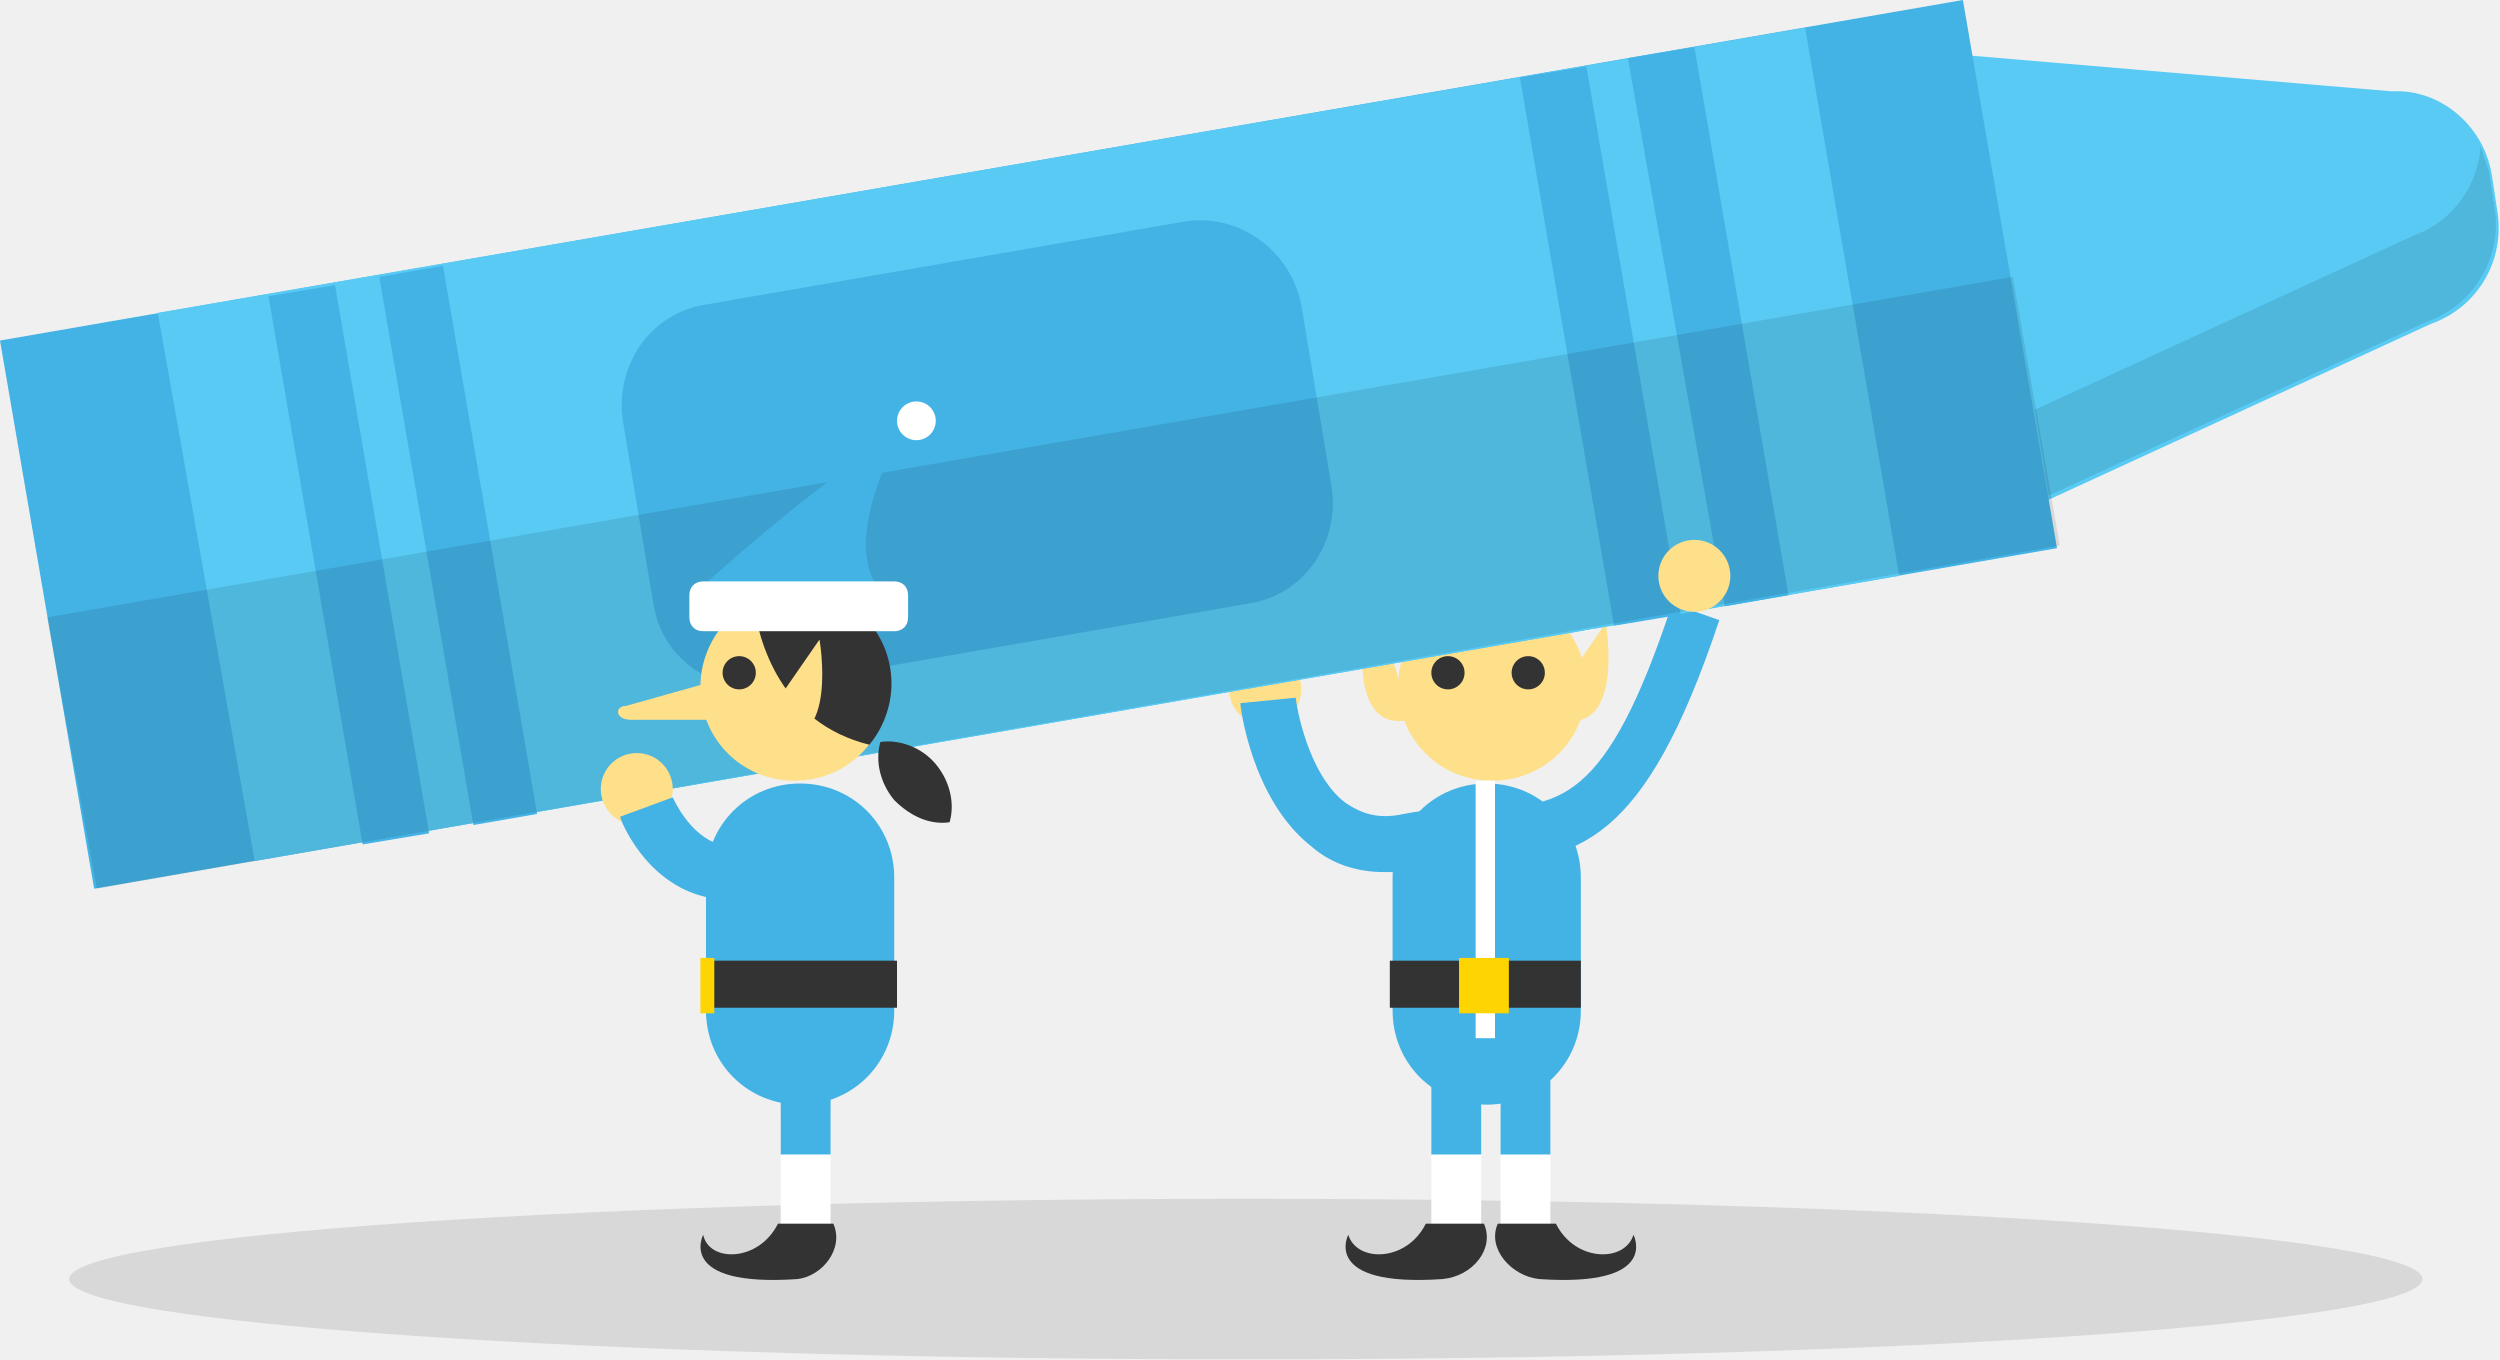
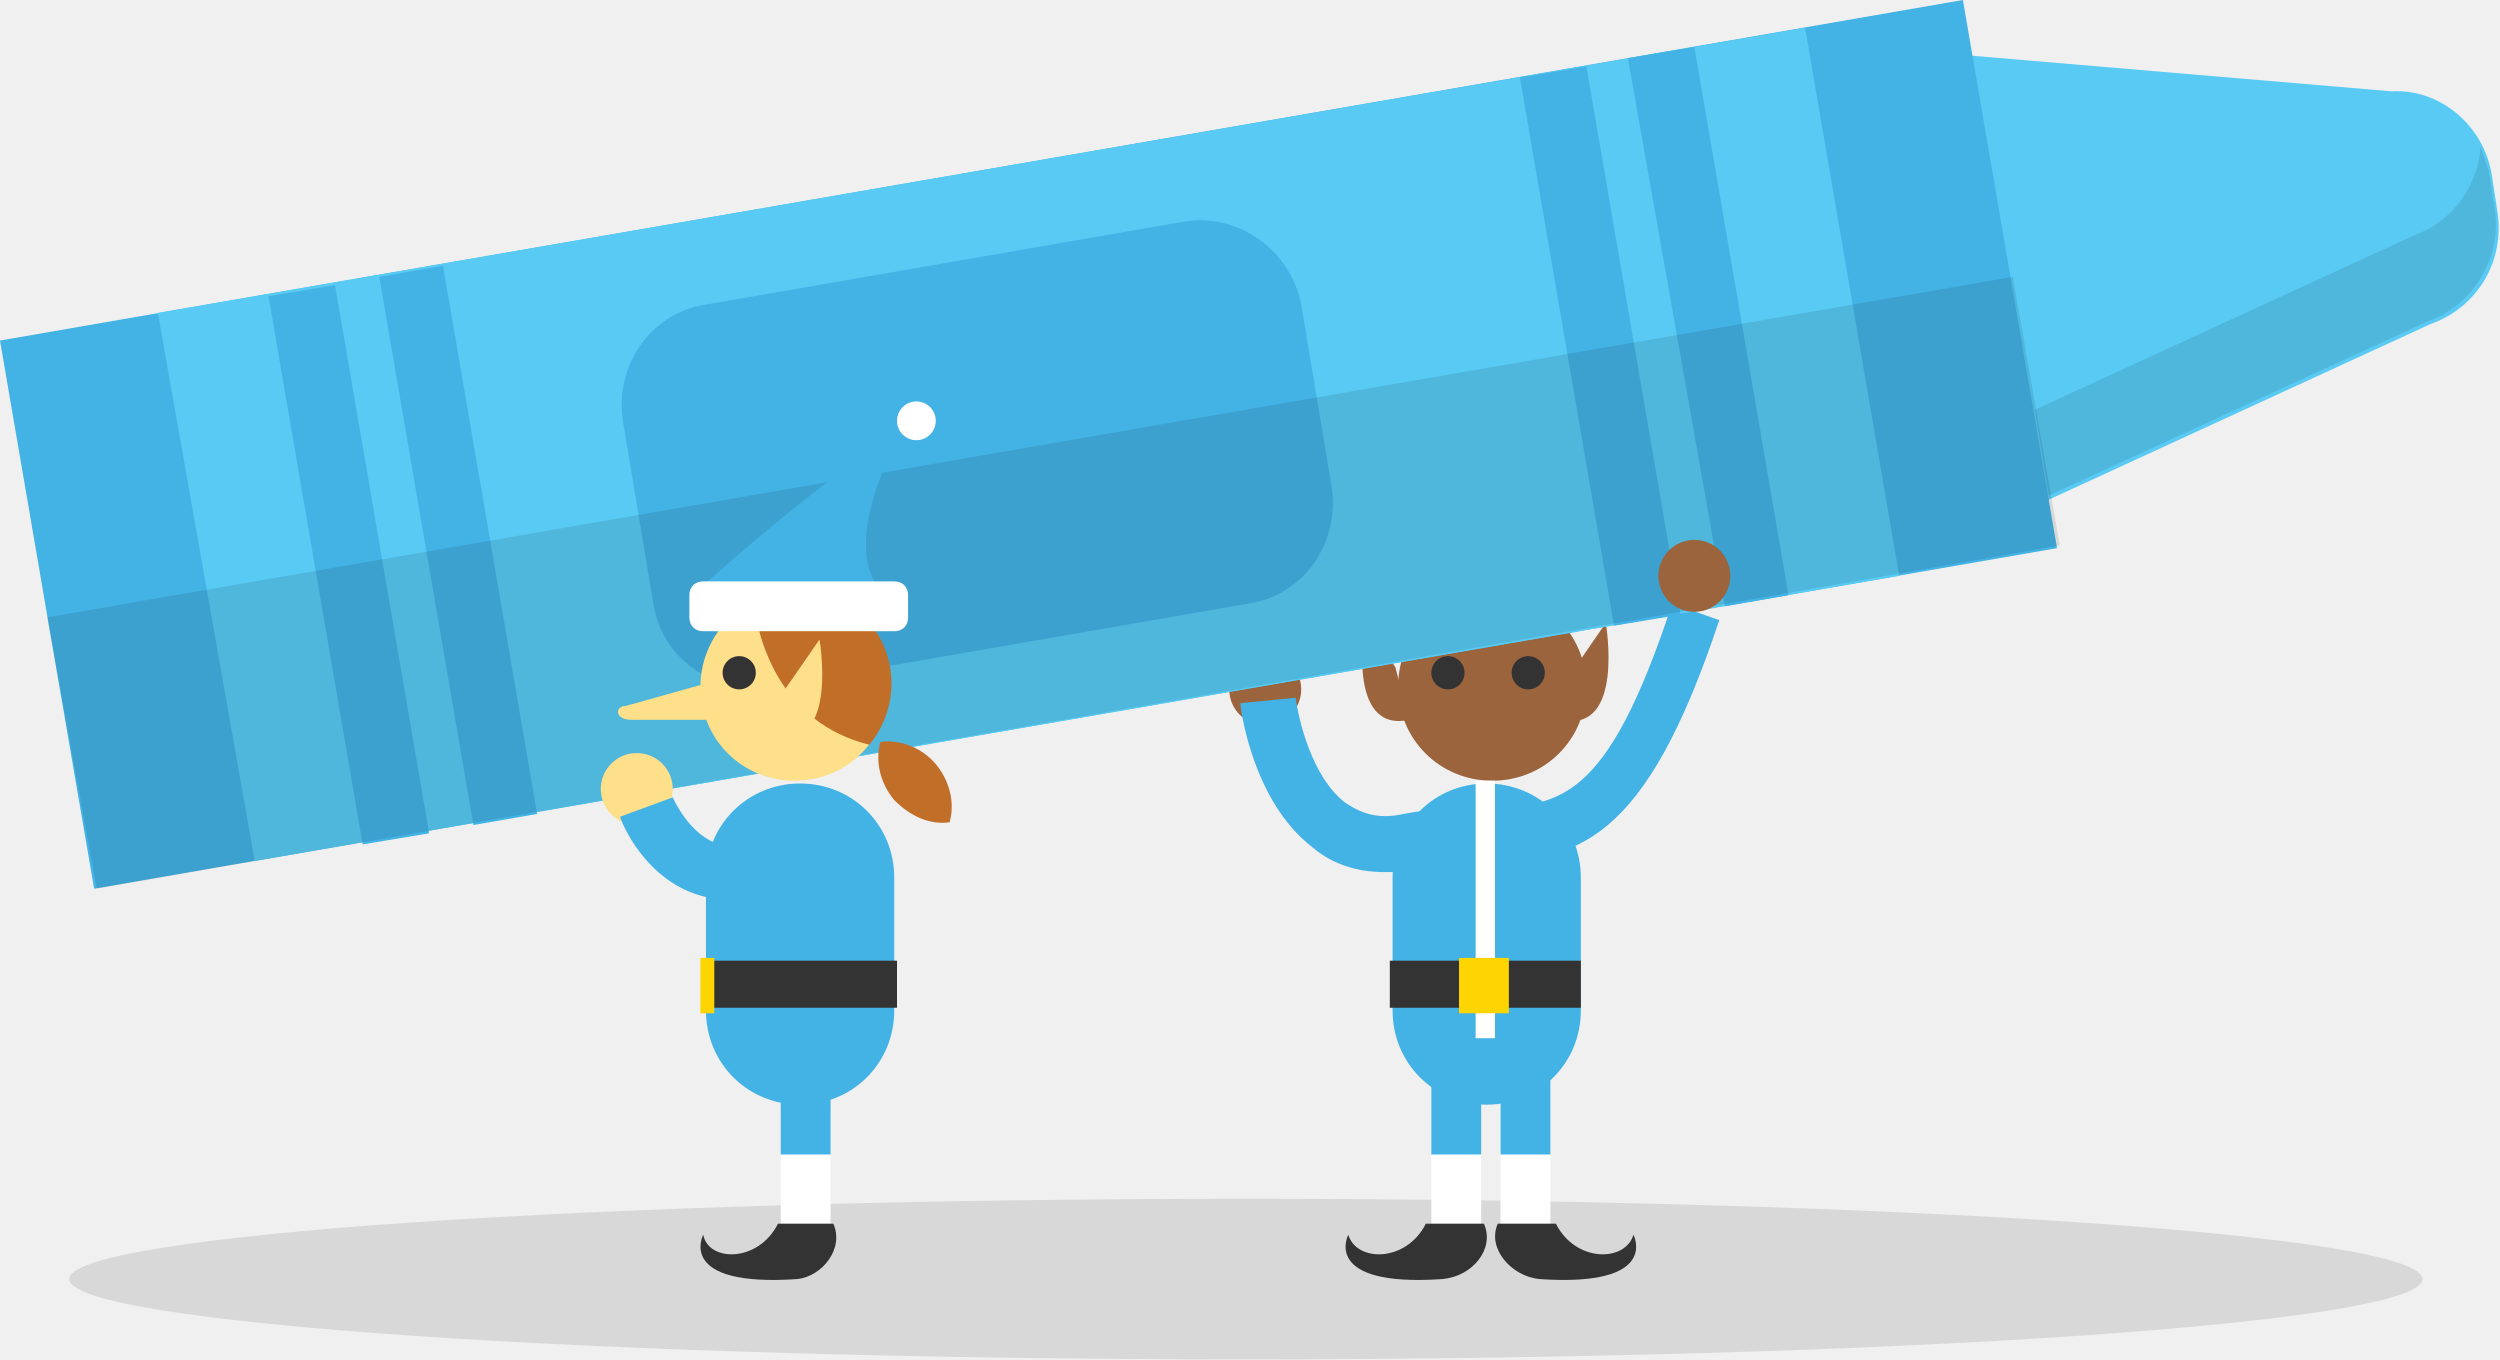
- <svg xmlns="http://www.w3.org/2000/svg" id="Layer_1" viewBox="-260 372.9 90.3 49.1">
-   <style>.st0{opacity:.1;fill:#010101;enable-background:new}.st1{fill:#fff}.st2{fill:#fedf8a}.st3{fill:#22b0e6}.st4{fill:#333}.st5{fill:#43b2e5}.st6{fill:#fed401}.st7{fill:#58caf4}</style>
-   <ellipse class="st0" cx="-215" cy="419.1" rx="42.5" ry="2.9" />
-   <path class="st1" d="M-208.3 411.5v5.9h1.8v-5.9m2.5 0v5.9h-1.8v-5.9" />
-   <circle class="st2" cx="-214.3" cy="397.8" r="1.3" />
-   <path class="st3" d="M-209 394.5s2.8-5.9 5.4-7.1c0 0-1.4 5.5.1 7.3l-5.5-.2z" />
-   <path class="st2" d="M-202.7 397.7c0 1.9-1.5 3.4-3.4 3.4s-3.4-1.5-3.4-3.4 1.5-3.4 3.4-3.4c1.8-.1 3.4 1.5 3.4 3.4z" />
-   <path class="st1" d="M-202.2 395.2c0 .3-.2.5-.5.5h-6.9c-.3 0-.5-.2-.5-.5v-.8c0-.3.2-.5.5-.5h6.9c.3 0 .5.2.5.5v.8z" />
-   <circle class="st4" cx="-207.7" cy="397.2" r=".6" />
-   <circle class="st4" cx="-204.8" cy="397.2" r=".6" />
-   <path class="st5" d="M-210 404.4c-1 0-1.9-.3-2.6-.9-2.2-1.7-2.6-5.1-2.6-5.2l2-.2c.1.8.6 2.9 1.8 3.8.6.4 1.2.6 2.1.4 1-.2 1.9-.2 2.8-.2 2.8-.1 4.5-.1 6.9-7.4l1.7.6c-2.7 8.1-5.1 8.7-8.8 8.8-.8 0-1.6 0-2.4.2-.3.1-.6.1-.9.1z" />
-   <path class="st5" d="M-202.9 409.4c0 1.9-1.5 3.4-3.4 3.4s-3.4-1.5-3.4-3.4v-4.8c0-1.9 1.5-3.4 3.4-3.4s3.4 1.5 3.4 3.4v4.8z" />
-   <path class="st5" d="M-208.3 411.5v3.1h1.8v-3.1" />
-   <path class="st4" d="M-206.4 417.1h-2.1c-.7 1.4-2.5 1.4-2.8.4 0 0-1 1.9 3.4 1.6 1.1-.1 1.9-1.1 1.5-2z" />
-   <path class="st5" d="M-204 411.5v3.1h-1.8v-3.1" />
-   <path class="st4" d="M-205.9 417.1h2.1c.7 1.4 2.5 1.4 2.8.4 0 0 1 1.9-3.4 1.6-1-.1-1.9-1.1-1.5-2z" />
-   <path class="st1" d="M-206.7 401.1h.7v9.3h-.7v-9.3z" />
-   <path class="st4" d="M-209.8 407.6h6.9v1.7h-6.9v-1.7z" />
-   <path class="st6" d="M-207.3 407.5h1.8v2h-1.8v-2z" />
-   <circle class="st1" cx="-203.1" cy="386.8" r=".7" />
-   <path class="st2" d="M-209.6 397l-1.1-1.6s-.7 4 1.6 3.5l-.5-1.9zm6.5 0l1.1-1.6s.7 4-1.6 3.5l.5-1.9z" />
-   <path class="st7" d="M-170 379.2l.2 1.3c.3 1.8-.7 3.5-2.4 4.1l-15 6.9-2.9-16.7 16.5 1.4c1.7-.1 3.3 1.2 3.6 3z" />
-   <path class="st5" d="M-256.6 405l-3.4-19.8 70.9-12.3 3.4 19.8-70.9 12.3z" />
-   <path class="st7" d="M-250.8 404l-3.5-19.8 59.5-10.3 3.4 19.8-59.4 10.3z" />
-   <path class="st5" d="M-242.9 402.7l-3.4-19.8 2.3-.4 3.4 19.8-2.3.4zm-4 .7l-3.4-19.8 2.4-.4 3.4 19.8-2.4.4zm49.2-8.6l-3.5-19.8 2.4-.4 3.4 19.8-2.3.4zm-4 .7l-3.4-19.8 2.4-.4 3.4 19.8-2.4.4zm-11.3-11.6l1.1 6.6c.3 2-1 3.9-3 4.2l-17.3 3c-2 .3-3.9-1-4.2-3l-1.1-6.6c-.3-2 1-3.9 3-4.2l17.3-3c1.9-.3 3.8 1 4.2 3z" />
-   <path class="st0" d="M-256.5 405l-1.8-9.8 71-12.3 1.7 9.7-70.9 12.4z" />
-   <path class="st0" d="M-186.5 387.7l.5 3.1 13.7-6.3c1.7-.6 2.7-2.4 2.4-4.1l-.2-1.3-.3-.9c-.1 1.4-1 2.7-2.4 3.2l-13.7 6.3z" />
-   <circle class="st2" cx="-198.8" cy="393.7" r="1.3" />
-   <path class="st5" d="M-235.1 394.5s5-4.6 7.6-5.9c0 0-2.2 3.9-.7 5.6l-6.9.3z" />
-   <path class="st2" d="M-234.7 397.7c0 1.9 1.5 3.4 3.4 3.4s3.4-1.5 3.4-3.4-1.5-3.4-3.4-3.4c-1.8-.1-3.4 1.5-3.4 3.4z" />
-   <path class="st4" d="M-232.8 394.6c.5-.3 1-.4 1.6-.4 1.9 0 3.4 1.5 3.4 3.4 0 .8-.3 1.6-.8 2.2-3.2-.8-4-3.7-4.2-5.2zm5.1 7.2c-.5-.6-.7-1.4-.5-2.1.7-.1 1.5.2 2 .8s.7 1.4.5 2.1c-.7.1-1.4-.2-2-.8z" />
-   <path class="st2" d="M-232.2 398.6l1.8-2.6s.7 4-1.6 3.5l-.2-.9z" />
-   <path class="st1" d="M-235.1 395.2c0 .3.2.5.5.5h6.9c.3 0 .5-.2.5-.5v-.8c0-.3-.2-.5-.5-.5h-6.9c-.3 0-.5.2-.5.5v.8z" />
-   <circle class="st4" cx="-233.3" cy="397.2" r=".6" />
-   <path class="st5" d="M-234.5 409.4c0 1.9 1.5 3.4 3.4 3.4s3.4-1.5 3.4-3.4v-4.8c0-1.9-1.5-3.4-3.4-3.4s-3.4 1.5-3.4 3.4v4.8z" />
-   <path class="st1" d="M-231.8 413.1v4.3h1.8v-4.3" />
-   <path class="st5" d="M-230.4 410.8c-1.2 0-1.4.6-1.4 1.2v2.6h1.8v-2.9l-.4-.9z" />
-   <path class="st4" d="M-229.9 417.1h-2c-.7 1.4-2.5 1.4-2.7.4 0 0-1 1.9 3.4 1.6.9-.1 1.7-1.1 1.3-2zm-4.6-9.5h6.9v1.7h-6.9v-1.7z" />
-   <path class="st6" d="M-234.7 407.5h.5v2h-.5v-2z" />
-   <circle class="st1" cx="-226.9" cy="388.1" r=".7" />
-   <circle class="st2" cx="-237" cy="401.4" r="1.3" />
-   <path class="st2" d="M-234.2 397.5l-3.2.9c-.4 0-.4.5.2.5h3.9l-.9-1.4z" />
-   <path class="st5" d="M-233.6 405.4c-.3 0-.6 0-.9-.1-2.2-.5-3.1-2.8-3.1-2.9l1.9-.7s.6 1.4 1.7 1.7 2.4-.7 3.4-1.6l1.4 1.5c-1.6 1.4-3.1 2.1-4.4 2.1z" />
+ <svg xmlns="http://www.w3.org/2000/svg" id="Layer_1" width="90.3" height="49.1" viewBox="0 0 90.3 49.1">
+   <style>.st0{opacity:.1;fill:#010101;enable-background:new}.st1{fill:#fff}.st2{fill:#9b643d}.st3{fill:#22b0e6}.st4{fill:#333}.st5{fill:#43b2e5}.st6{fill:#fed401}.st7{fill:#58caf4}.st8{fill:#fedf8a}.st9{fill:#c16e29}</style>
+   <ellipse class="st0" cx="45" cy="46.2" rx="42.5" ry="2.9" />
+   <path class="st1" d="M51.7 38.6v5.9h1.8v-5.9m2.5 0v5.9h-1.8v-5.9" />
+   <circle class="st2" cx="45.7" cy="24.9" r="1.3" />
+   <path class="st3" d="M51 21.6s2.8-5.9 5.4-7.1c0 0-1.4 5.5.1 7.3l-5.5-.2z" />
+   <path class="st2" d="M57.3 24.8c0 1.9-1.5 3.4-3.4 3.4s-3.4-1.5-3.4-3.4 1.5-3.4 3.4-3.4c1.8-.1 3.4 1.5 3.4 3.4z" />
+   <path class="st1" d="M57.8 22.3c0 .3-.2.5-.5.5h-6.9c-.3 0-.5-.2-.5-.5v-.8c0-.3.2-.5.5-.5h6.9c.3 0 .5.2.5.5v.8z" />
+   <circle class="st4" cx="52.3" cy="24.3" r=".6" />
+   <circle class="st4" cx="55.2" cy="24.3" r=".6" />
+   <path class="st5" d="M50 31.5c-1 0-1.9-.3-2.6-.9-2.2-1.7-2.6-5.1-2.6-5.2l2-.2c.1.8.6 2.9 1.8 3.8.6.4 1.2.6 2.1.4 1-.2 1.9-.2 2.8-.2 2.8-.1 4.5-.1 6.9-7.4l1.7.6c-2.7 8.1-5.1 8.7-8.8 8.8-.8 0-1.6 0-2.4.2-.3.1-.6.1-.9.1z" />
+   <path class="st5" d="M57.1 36.5c0 1.9-1.5 3.4-3.4 3.4s-3.4-1.5-3.4-3.4v-4.8c0-1.9 1.5-3.4 3.4-3.4s3.4 1.5 3.4 3.4v4.8z" />
+   <path class="st5" d="M51.7 38.6v3.1h1.8v-3.1" />
+   <path class="st4" d="M53.6 44.2h-2.1c-.7 1.4-2.5 1.4-2.8.4 0 0-1 1.9 3.4 1.6 1.1-.1 1.9-1.1 1.5-2z" />
+   <path class="st5" d="M56 38.6v3.1h-1.8v-3.1" />
+   <path class="st4" d="M54.1 44.2h2.1c.7 1.4 2.5 1.4 2.8.4 0 0 1 1.9-3.4 1.6-1-.1-1.9-1.1-1.5-2z" />
+   <path class="st1" d="M53.3 28.2h.7v9.3h-.7v-9.3z" />
+   <path class="st4" d="M50.2 34.7h6.9v1.7h-6.9v-1.7z" />
+   <path class="st6" d="M52.7 34.6h1.8v2h-1.8v-2z" />
+   <circle class="st1" cx="56.9" cy="13.9" r=".7" />
+   <path class="st2" d="M50.4 24.1l-1.1-1.6s-.7 4 1.6 3.5l-.5-1.9zm6.5 0l1.1-1.6s.7 4-1.6 3.5l.5-1.9z" />
+   <path class="st7" d="M90 6.3l.2 1.3c.3 1.8-.7 3.5-2.4 4.1l-15 6.9-2.9-16.7 16.5 1.4c1.7-.1 3.3 1.2 3.6 3z" />
+   <path class="st5" d="M3.4 32.1L0 12.3 70.9 0l3.4 19.8L3.4 32.1z" />
+   <path class="st7" d="M9.2 31.1L5.7 11.3 65.2 1l3.4 19.8L9.2 31.1z" />
+   <path class="st5" d="M17.1 29.8L13.7 10l2.3-.4 3.4 19.8-2.3.4zm-4 .7L9.7 10.7l2.4-.4 3.4 19.8-2.4.4zm49.2-8.6L58.8 2.1l2.4-.4 3.4 19.8-2.3.4zm-4 .7L54.9 2.8l2.4-.4 3.4 19.8-2.4.4zM47 11l1.1 6.6c.3 2-1 3.9-3 4.2l-17.3 3c-2 .3-3.9-1-4.2-3l-1.1-6.6c-.3-2 1-3.9 3-4.2l17.3-3c1.9-.3 3.8 1 4.2 3z" />
+   <path class="st0" d="M3.5 32.1l-1.8-9.8 71-12.3 1.7 9.7L3.5 32.1z" />
+   <path class="st0" d="M73.5 14.8l.5 3.1 13.7-6.3c1.7-.6 2.7-2.4 2.4-4.1l-.2-1.3-.3-.9c-.1 1.4-1 2.7-2.4 3.2l-13.7 6.3z" />
+   <circle class="st2" cx="61.2" cy="20.8" r="1.3" />
+   <path class="st5" d="M24.9 21.6s5-4.6 7.6-5.9c0 0-2.2 3.9-.7 5.6l-6.9.3z" />
+   <path class="st8" d="M25.3 24.8c0 1.9 1.5 3.4 3.4 3.4s3.4-1.5 3.4-3.4-1.5-3.4-3.4-3.4c-1.8-.1-3.4 1.5-3.4 3.4z" />
+   <path class="st9" d="M27.2 21.7c.5-.3 1-.4 1.6-.4 1.9 0 3.4 1.5 3.4 3.4 0 .8-.3 1.6-.8 2.2-3.2-.8-4-3.7-4.2-5.2zm5.1 7.2c-.5-.6-.7-1.4-.5-2.1.7-.1 1.5.2 2 .8s.7 1.4.5 2.1c-.7.1-1.4-.2-2-.8z" />
+   <path class="st8" d="M27.8 25.7l1.8-2.6s.7 4-1.6 3.5l-.2-.9z" />
+   <path class="st1" d="M24.9 22.3c0 .3.2.5.5.5h6.9c.3 0 .5-.2.5-.5v-.8c0-.3-.2-.5-.5-.5h-6.9c-.3 0-.5.2-.5.5v.8z" />
+   <circle class="st4" cx="26.7" cy="24.3" r=".6" />
+   <path class="st5" d="M25.5 36.5c0 1.9 1.5 3.4 3.4 3.4s3.4-1.5 3.4-3.4v-4.8c0-1.9-1.5-3.4-3.4-3.4s-3.4 1.5-3.4 3.4v4.8z" />
+   <path class="st1" d="M28.2 40.2v4.3H30v-4.3" />
+   <path class="st5" d="M29.6 37.9c-1.2 0-1.4.6-1.4 1.2v2.6H30v-2.9l-.4-.9z" />
+   <path class="st4" d="M30.1 44.2h-2c-.7 1.4-2.5 1.4-2.7.4 0 0-1 1.9 3.4 1.6.9-.1 1.7-1.1 1.3-2zm-4.6-9.5h6.9v1.7h-6.9v-1.7z" />
+   <path class="st6" d="M25.3 34.6h.5v2h-.5v-2z" />
+   <circle class="st1" cx="33.1" cy="15.2" r=".7" />
+   <circle class="st8" cx="23" cy="28.5" r="1.3" />
+   <path class="st8" d="M25.8 24.6l-3.2.9c-.4 0-.4.5.2.5h3.9l-.9-1.4z" />
+   <g>
+     <path class="st5" d="M26.4 32.5c-.3 0-.6 0-.9-.1-2.2-.5-3.1-2.8-3.1-2.9l1.9-.7s.6 1.4 1.7 1.7 2.4-.7 3.4-1.6l1.4 1.5c-1.6 1.4-3.1 2.1-4.4 2.1z" />
+   </g>
</svg>
